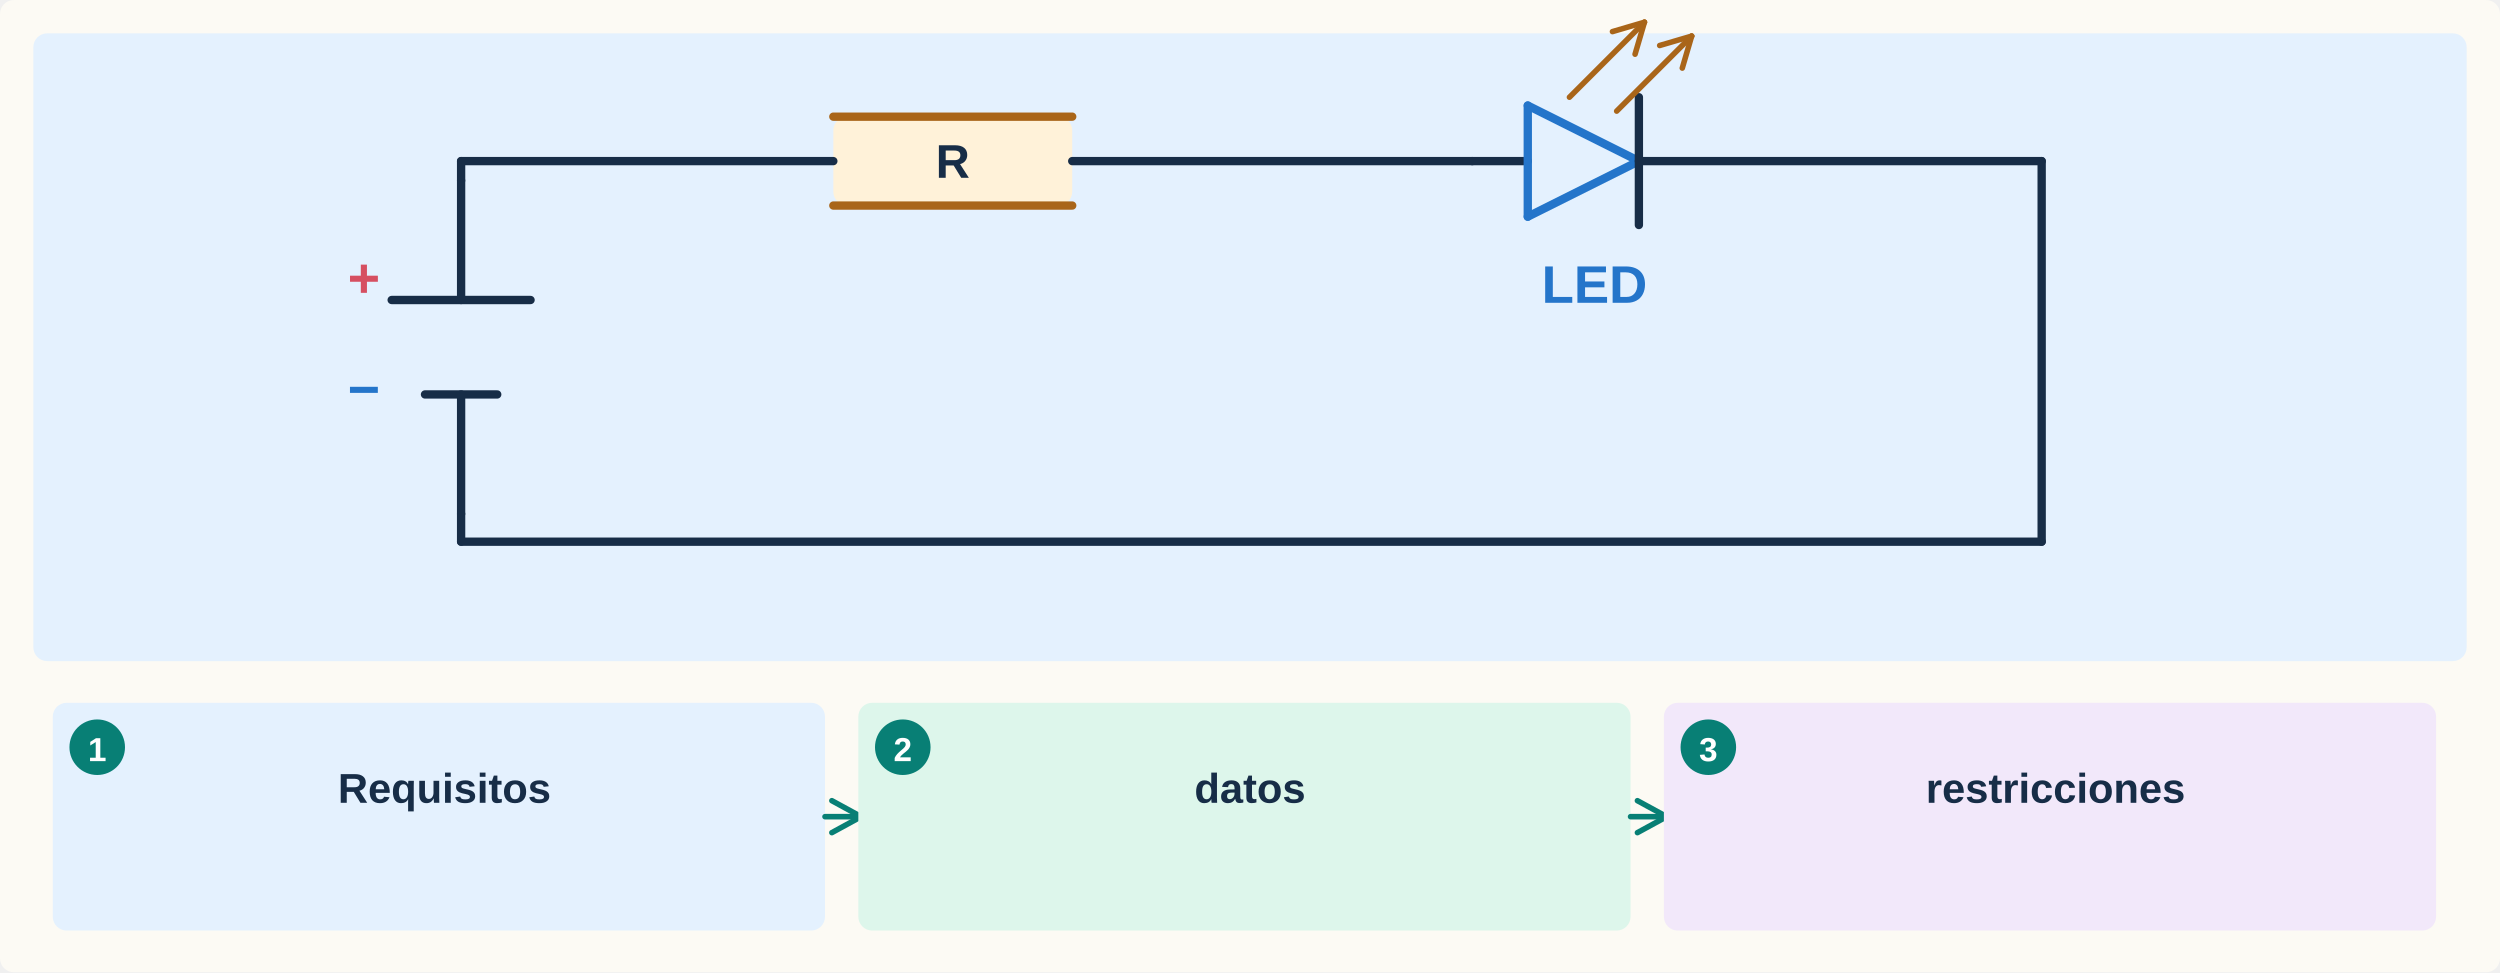
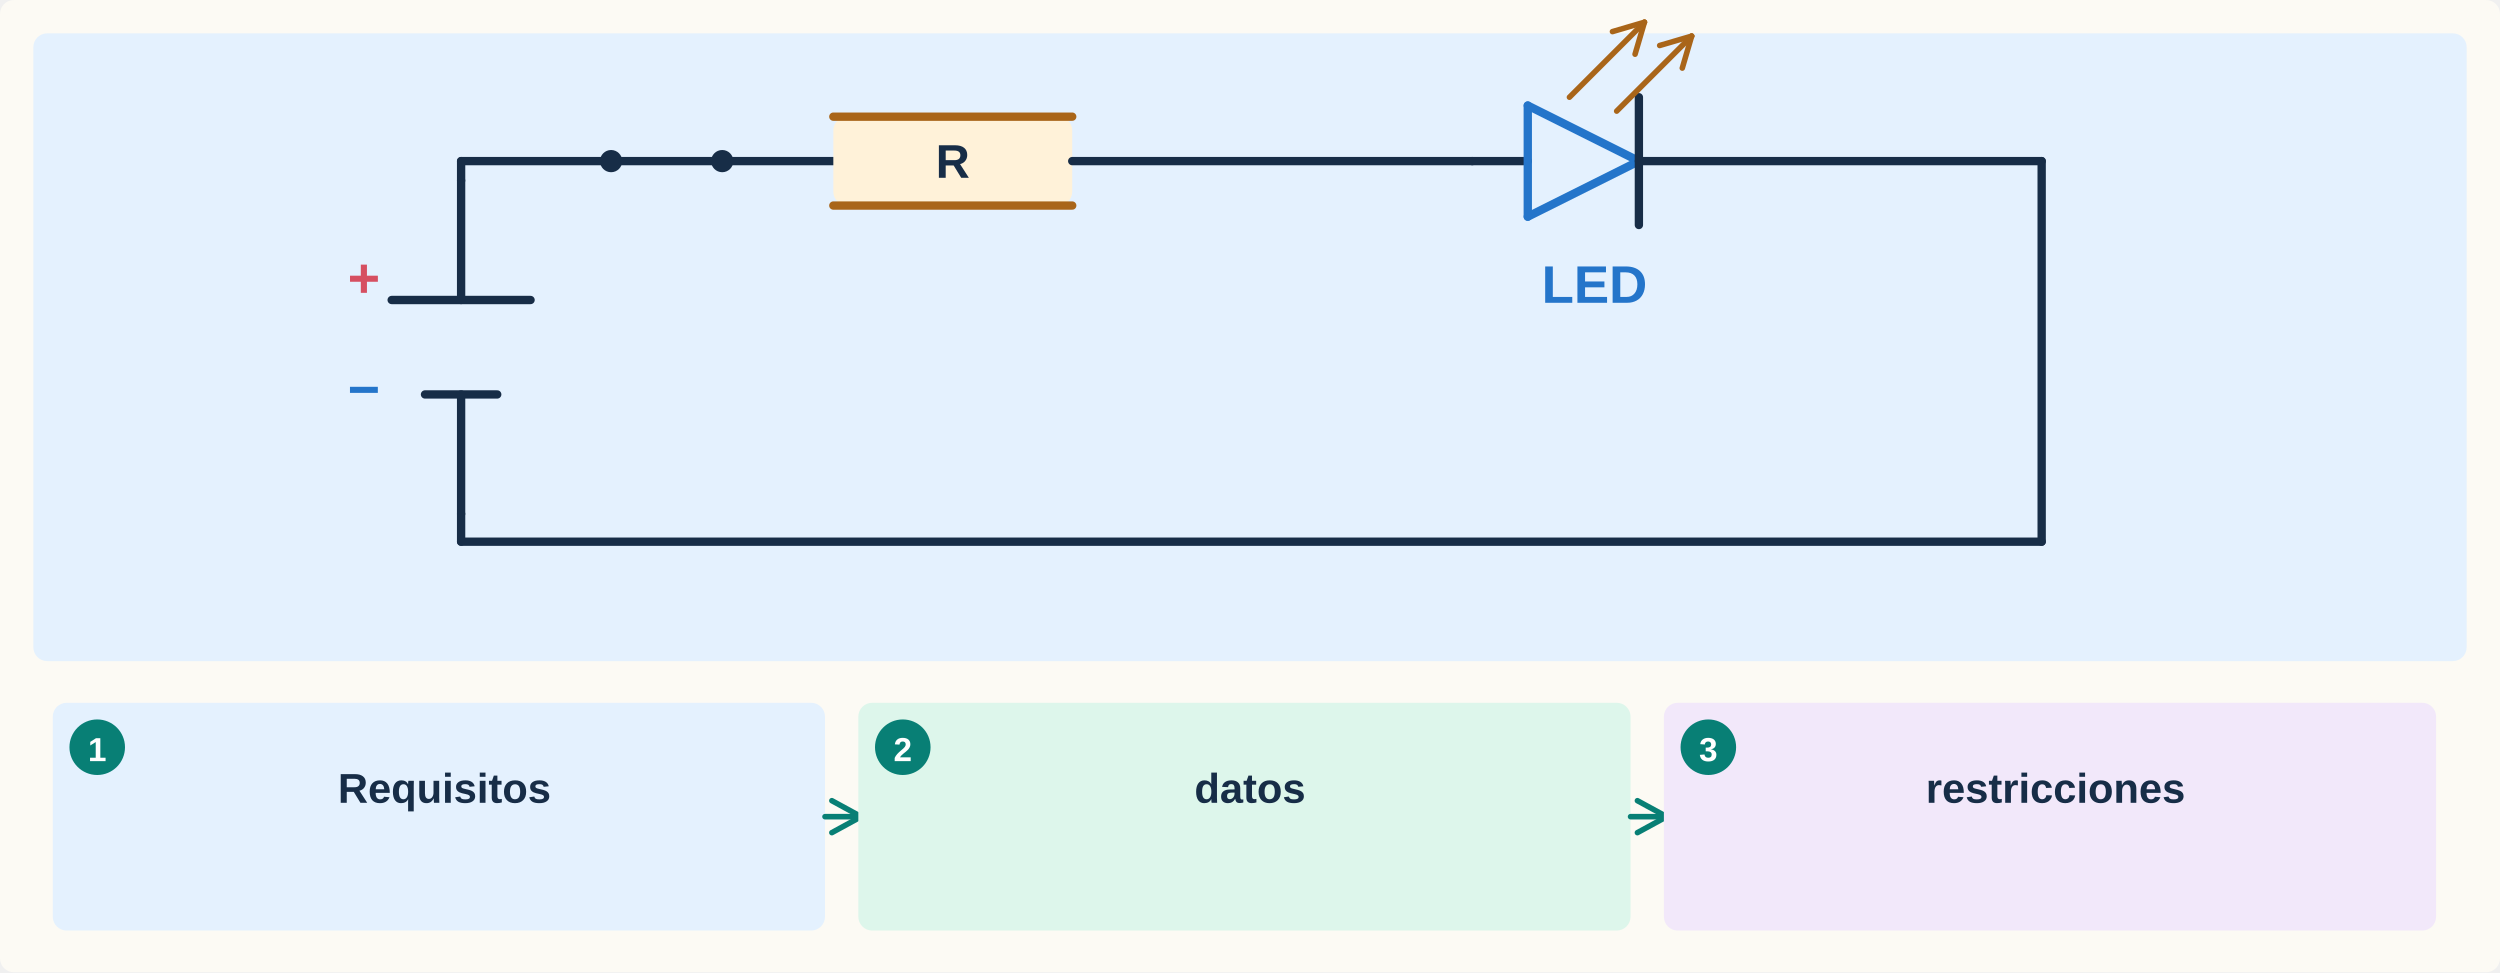
<svg xmlns="http://www.w3.org/2000/svg" viewBox="0 0 900 350" role="img">
  <rect x="0" y="0" width="900" height="350" rx="5" fill="#FCFAF4" />
  <rect x="12" y="12" width="876" height="226" rx="5" fill="#E4F1FE" />
  <line x1="166" y1="65" x2="166" y2="108" stroke="#172D47" stroke-width="3" stroke-linecap="round" />
  <line x1="166" y1="142" x2="166" y2="185" stroke="#172D47" stroke-width="3" stroke-linecap="round" />
  <line x1="141" y1="108" x2="191" y2="108" stroke="#172D47" stroke-width="3" stroke-linecap="round" />
  <line x1="153" y1="142" x2="179" y2="142" stroke="#172D47" stroke-width="3" stroke-linecap="round" />
  <text x="131" y="107" text-anchor="middle" font-family="Arial,sans-serif" font-size="20" font-weight="700" fill="#D64F61">+</text>
  <text x="131" y="147" text-anchor="middle" font-family="Arial,sans-serif" font-size="20" font-weight="700" fill="#2475CA">−</text>
  <line x1="166" y1="58" x2="166" y2="65" stroke="#172D47" stroke-width="3" stroke-linecap="round" />
  <line x1="166" y1="185" x2="166" y2="195" stroke="#172D47" stroke-width="3" stroke-linecap="round" />
  <line x1="166" y1="195" x2="735" y2="195" stroke="#172D47" stroke-width="3" stroke-linecap="round" />
+   <line x1="166" y1="58" x2="220" y2="58" stroke="#172D47" stroke-width="3" stroke-linecap="round" />
+   <circle cx="220" cy="58" r="4" fill="#172D47" />
+   <circle cx="260" cy="58" r="4" fill="#172D47" />
+   <line x1="220" y1="58" x2="260" y2="58" stroke="#172D47" stroke-width="3" stroke-linecap="round" />
+   <line x1="260" y1="58" x2="300" y2="58" stroke="#172D47" stroke-width="3" stroke-linecap="round" />
  <rect x="300" y="42" width="86" height="32" rx="5" fill="#FFF2D9" />
  <line x1="300" y1="42" x2="386" y2="42" stroke="#A96519" stroke-width="3" stroke-linecap="round" />
  <line x1="300" y1="74" x2="386" y2="74" stroke="#A96519" stroke-width="3" stroke-linecap="round" />
  <text x="343" y="64" text-anchor="middle" font-family="Arial,sans-serif" font-size="17" font-weight="700" fill="#172D47">R</text>
-   <line x1="166" y1="58" x2="300" y2="58" stroke="#172D47" stroke-width="3" stroke-linecap="round" />
  <line x1="386" y1="58" x2="530" y2="58" stroke="#172D47" stroke-width="3" stroke-linecap="round" />
  <line x1="530" y1="58" x2="550" y2="58" stroke="#172D47" stroke-width="3" stroke-linecap="round" />
  <line x1="550" y1="38" x2="550" y2="78" stroke="#2475CA" stroke-width="3" stroke-linecap="round" />
  <line x1="550" y1="78" x2="590" y2="58" stroke="#2475CA" stroke-width="3" stroke-linecap="round" />
  <line x1="590" y1="58" x2="550" y2="38" stroke="#2475CA" stroke-width="3" stroke-linecap="round" />
  <line x1="590" y1="35" x2="590" y2="81" stroke="#172D47" stroke-width="3" stroke-linecap="round" />
  <line x1="590" y1="58" x2="735" y2="58" stroke="#172D47" stroke-width="3" stroke-linecap="round" />
  <line x1="565" y1="35" x2="592" y2="8" stroke="#A96519" stroke-width="2" stroke-linecap="round" />
  <line x1="592" y1="8" x2="588.622" y2="19.515" stroke="#A96519" stroke-width="2" stroke-linecap="round" />
  <line x1="592" y1="8" x2="580.485" y2="11.378" stroke="#A96519" stroke-width="2" stroke-linecap="round" />
  <line x1="582" y1="40" x2="609" y2="13" stroke="#A96519" stroke-width="2" stroke-linecap="round" />
  <line x1="609" y1="13" x2="605.622" y2="24.515" stroke="#A96519" stroke-width="2" stroke-linecap="round" />
  <line x1="609" y1="13" x2="597.485" y2="16.378" stroke="#A96519" stroke-width="2" stroke-linecap="round" />
  <text x="574" y="109" text-anchor="middle" font-family="Arial,sans-serif" font-size="19" font-weight="700" fill="#2475CA">LED</text>
  <line x1="735" y1="58" x2="735" y2="195" stroke="#172D47" stroke-width="3" stroke-linecap="round" />
  <rect x="19" y="253" width="278" height="82" rx="5" fill="#E4F1FE" />
  <circle cx="35" cy="269" r="10" fill="#087F75" />
  <text x="35" y="274" text-anchor="middle" font-family="Arial,sans-serif" font-size="12" font-weight="700" fill="#FFFFFF">1</text>
  <text x="160" y="289" text-anchor="middle" font-family="Arial,sans-serif" font-size="15" font-weight="700" fill="#172D47">Requisitos</text>
  <line x1="297" y1="294" x2="310" y2="294" stroke="#087F75" stroke-width="2" stroke-linecap="round" />
  <line x1="310" y1="294" x2="299.469" y2="299.753" stroke="#087F75" stroke-width="2" stroke-linecap="round" />
  <line x1="310" y1="294" x2="299.469" y2="288.247" stroke="#087F75" stroke-width="2" stroke-linecap="round" />
  <rect x="309" y="253" width="278" height="82" rx="5" fill="#DDF6EB" />
  <circle cx="325" cy="269" r="10" fill="#087F75" />
  <text x="325" y="274" text-anchor="middle" font-family="Arial,sans-serif" font-size="12" font-weight="700" fill="#FFFFFF">2</text>
  <text x="450" y="289" text-anchor="middle" font-family="Arial,sans-serif" font-size="15" font-weight="700" fill="#172D47">datos</text>
  <line x1="587" y1="294" x2="600" y2="294" stroke="#087F75" stroke-width="2" stroke-linecap="round" />
  <line x1="600" y1="294" x2="589.469" y2="299.753" stroke="#087F75" stroke-width="2" stroke-linecap="round" />
  <line x1="600" y1="294" x2="589.469" y2="288.247" stroke="#087F75" stroke-width="2" stroke-linecap="round" />
  <rect x="599" y="253" width="278" height="82" rx="5" fill="#F2E8FA" />
  <circle cx="615" cy="269" r="10" fill="#087F75" />
  <text x="615" y="274" text-anchor="middle" font-family="Arial,sans-serif" font-size="12" font-weight="700" fill="#FFFFFF">3</text>
  <text x="740" y="289" text-anchor="middle" font-family="Arial,sans-serif" font-size="15" font-weight="700" fill="#172D47">restricciones</text>
</svg>
